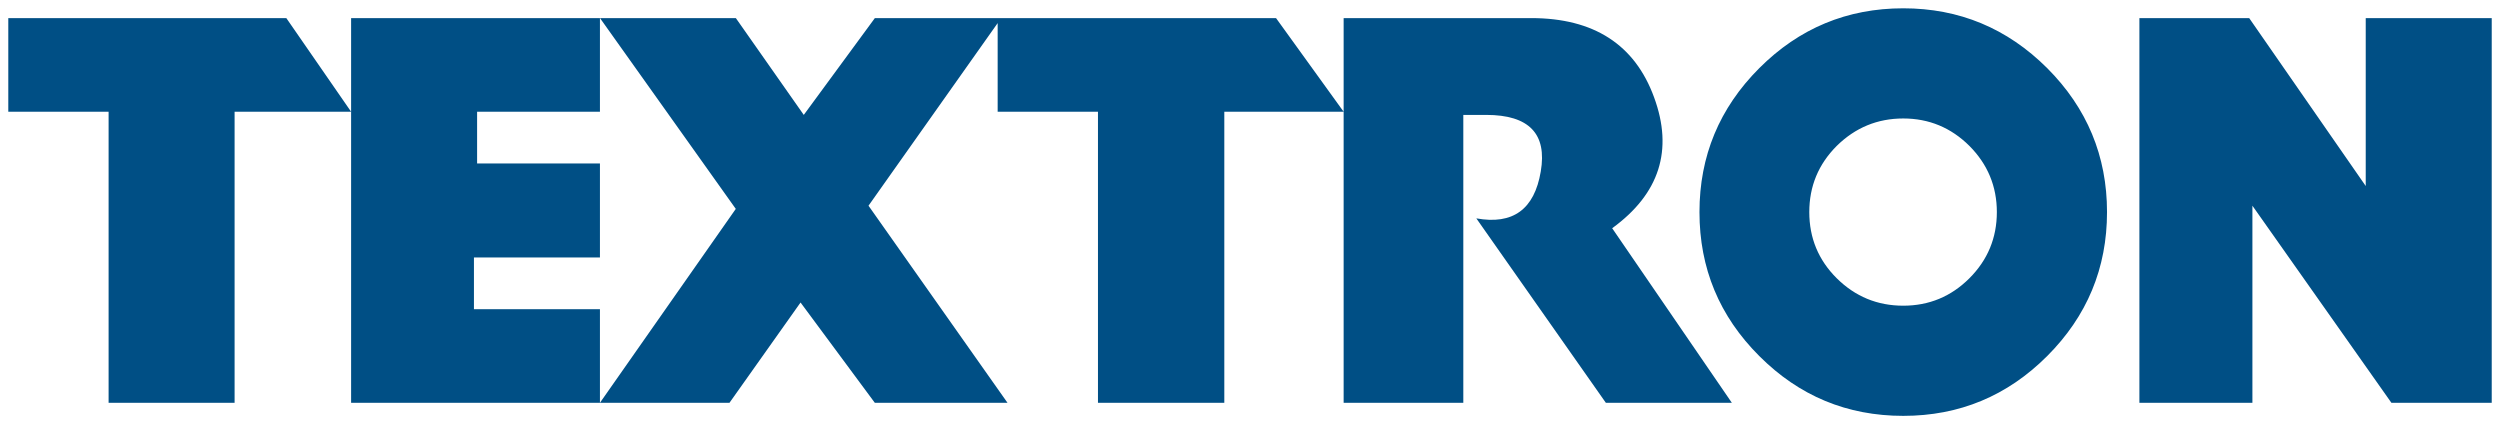
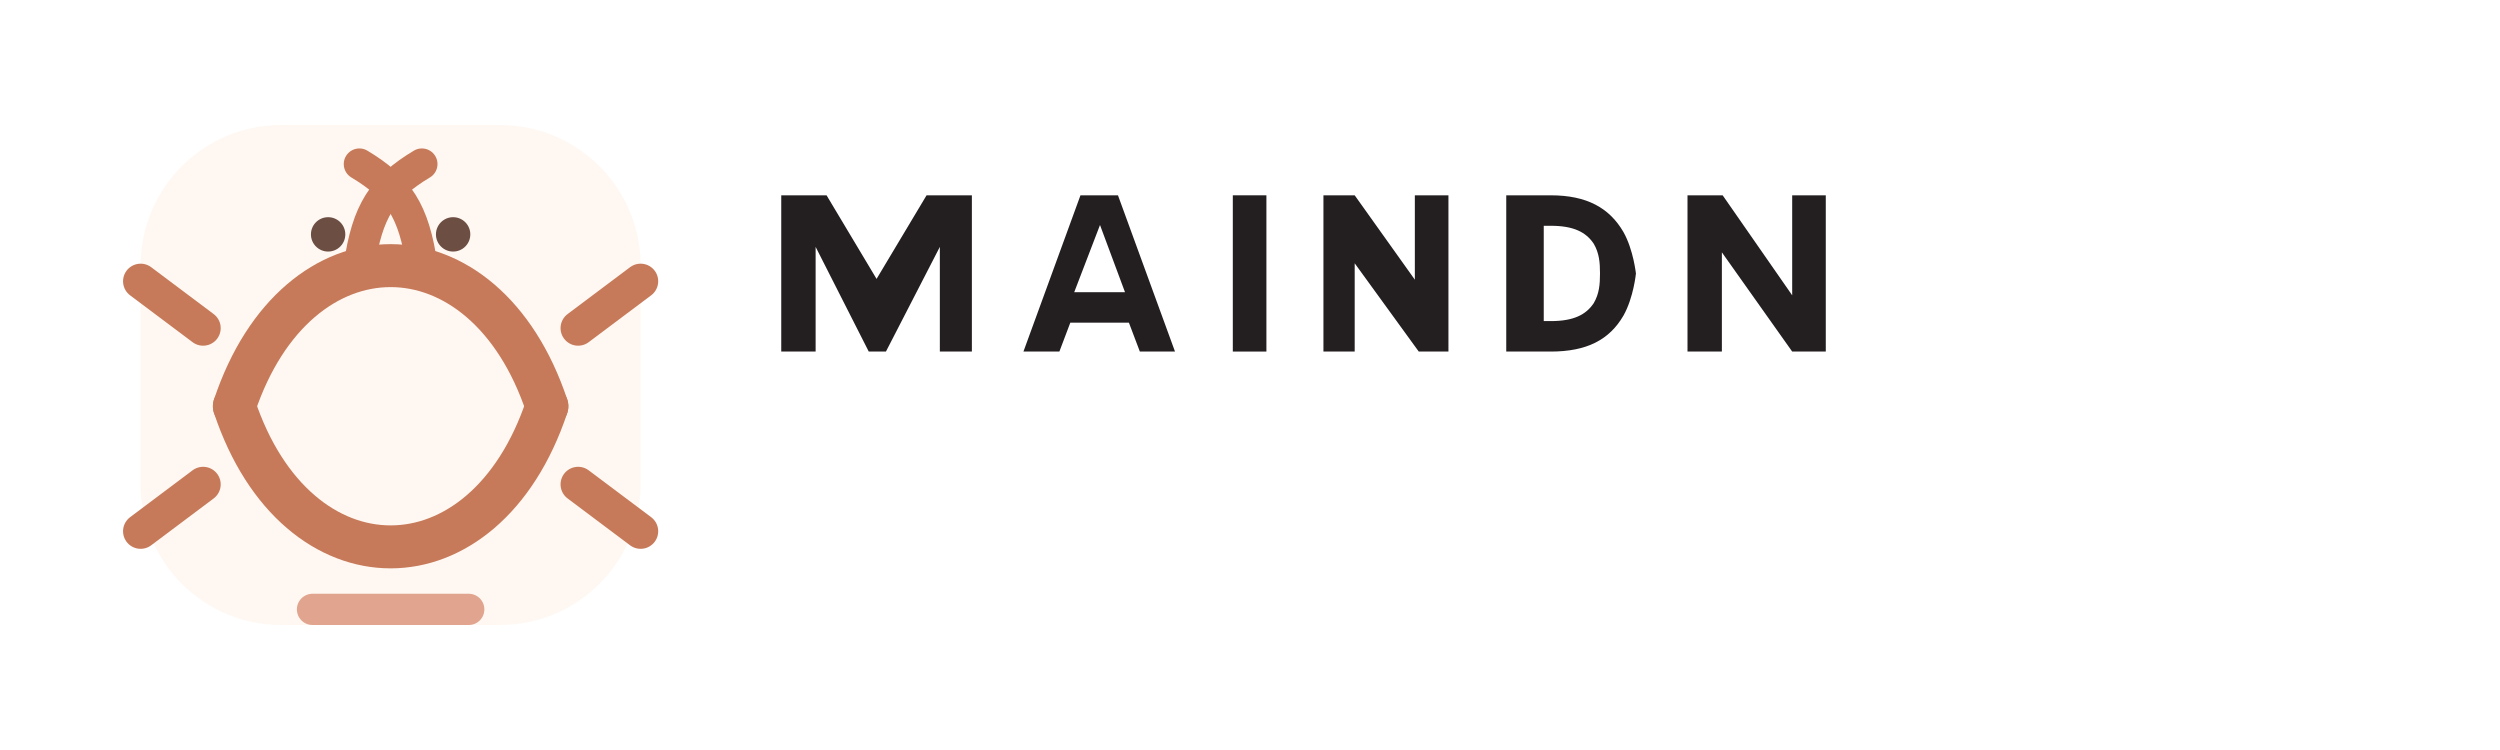
- <svg xmlns="http://www.w3.org/2000/svg" width="302" height="51.235" viewBox="0 0 79.904 13.556" version="1.1" id="svg12767">
-   <defs id="defs12761" />
-   <g transform="translate(-177.7952,-254.8064)" id="layer1">
-     <path style="fill:#004f85;fill-opacity:1;stroke:none;stroke-width:0.093" d="m 196.97,267.681 v -2.992 h -4.027 v -1.654 h 4.027 v -3.003 h -3.926 v -1.654 h 3.926 v -2.992 h -7.953 v 12.295 z m 4.342,-6.198 -4.342,6.198 h 4.14 l 2.272,-3.206 2.374,3.206 h 4.241 l -4.443,-6.3 4.241,-5.996 h -4.038 l -2.272,3.094 -2.171,-3.094 h -4.342 z m 19.428,6.198 h 3.825 v -9.202 h 0.731 c 1.37,0 1.952,0.605 1.744,1.811 -0.203,1.209 -0.891,1.707 -2.059,1.496 l 4.14,5.895 h 4.027 l -3.825,-5.58 c 1.513,-1.1 1.96,-2.497 1.339,-4.185 -0.616,-1.685 -1.926,-2.531 -3.926,-2.531 h -5.996 z m 29.046,0 v -6.3 l 4.443,6.3 h 3.206 v -12.295 h -4.027 v 5.366 l -3.724,-5.366 h -3.51 v 12.295 z m -71.726,-12.295 v 2.992 h 3.206 v 9.303 h 4.027 v -9.303 h 3.724 l -2.07,-2.992 z m 31.622,0 v 2.992 h 3.206 v 9.303 h 4.038 v -9.303 h 3.814 l -2.16,-2.992 z m 28.944,9.191 c 0.824,0 1.53,-0.292 2.115,-0.877 0.582,-0.582 0.877,-1.288 0.877,-2.115 0,-0.824 -0.295,-1.53 -0.877,-2.115 -0.585,-0.582 -1.291,-0.877 -2.115,-0.877 -0.827,0 -1.535,0.295 -2.126,0.877 -0.585,0.585 -0.877,1.291 -0.877,2.115 0,0.827 0.292,1.533 0.877,2.115 0.591,0.585 1.299,0.877 2.126,0.877 z m -6.513,-2.992 c 0,-1.791 0.636,-3.324 1.912,-4.601 1.274,-1.274 2.807,-1.912 4.601,-1.912 1.791,0 3.324,0.639 4.601,1.912 1.274,1.277 1.912,2.81 1.912,4.601 0,1.794 -0.639,3.327 -1.912,4.601 -1.277,1.277 -2.81,1.912 -4.601,1.912 -1.794,0 -3.327,-0.636 -4.601,-1.912 -1.277,-1.274 -1.912,-2.807 -1.912,-4.601 z m 0,0" id="path12779" />
+ <svg xmlns="http://www.w3.org/2000/svg" width="320" height="96" viewBox="0 0 320 96" fill="none">
+   <g transform="translate(18 16)">
+     <rect x="0" y="0" width="64" height="64" rx="18" fill="#FFF8F2" />
+     <path d="M12 36C16 24 24 18 32 18C40 18 48 24 52 36" stroke="#C77A5A" stroke-width="5.5" stroke-linecap="round" />
+     <path d="M12 36C16 48 24 54 32 54C40 54 48 48 52 36" stroke="#C77A5A" stroke-width="5.5" stroke-linecap="round" />
+     <path d="M28 18C29 11 31 8 36 5" stroke="#C77A5A" stroke-width="4" stroke-linecap="round" />
+     <path d="M36 18C35 11 33 8 28 5" stroke="#C77A5A" stroke-width="4" stroke-linecap="round" />
+     <circle cx="24" cy="14" r="2.2" fill="#6D4E43" />
+     <circle cx="40" cy="14" r="2.2" fill="#6D4E43" />
+     <path d="M56 26L64 20M56 46L64 52" stroke="#C77A5A" stroke-width="4.5" stroke-linecap="round" />
+     <path d="M8 26L0 20M8 46L0 52" stroke="#C77A5A" stroke-width="4.5" stroke-linecap="round" />
+     <path d="M22 62H42" stroke="#E1A58F" stroke-width="4" stroke-linecap="round" />
+   </g>
+   <g transform="translate(100 25)">
+     <path d="M0 20V0H5.8L12.2 10.7L18.6 0H24.4V20H20.3V6.6L13.4 20H11.2L4.4 6.6V20H0Z" fill="#231F20" />
+     <path d="M31 20L38.3 0H43.1L50.4 20H45.9L44.5 16.3H37L35.6 20H31ZM37.5 12.4H44L40.8 3.8L37.5 12.4Z" fill="#231F20" />
+     <path d="M57.8 20V0H62.1V20H57.8Z" fill="#231F20" />
+     <path d="M69.4 20V0H73.4L81.1 10.8V0H85.4V20H81.6L73.4 8.7V20H69.4Z" fill="#231F20" />
+     <path d="M92.8 20V0H98.5C103.1 0 106 1.6 107.8 4.7C109.1 7 109.4 10.1 109.4 10C109.4 10 109.1 13.1 107.8 15.4C106 18.5 103.1 20 98.5 20H92.8ZM97.6 16.1H98.5C101.4 16.1 103 15.3 104 13.8C104.7 12.6 104.8 11.4 104.8 10C104.8 8.6 104.7 7.4 104 6.2C103 4.7 101.4 3.9 98.5 3.9H97.6V16.1Z" fill="#231F20" />
+     <path d="M116 20V0H120.5L129.4 12.8V0H133.7V20H129.4L120.4 7.3V20H116Z" fill="#231F20" />
  </g>
</svg>
